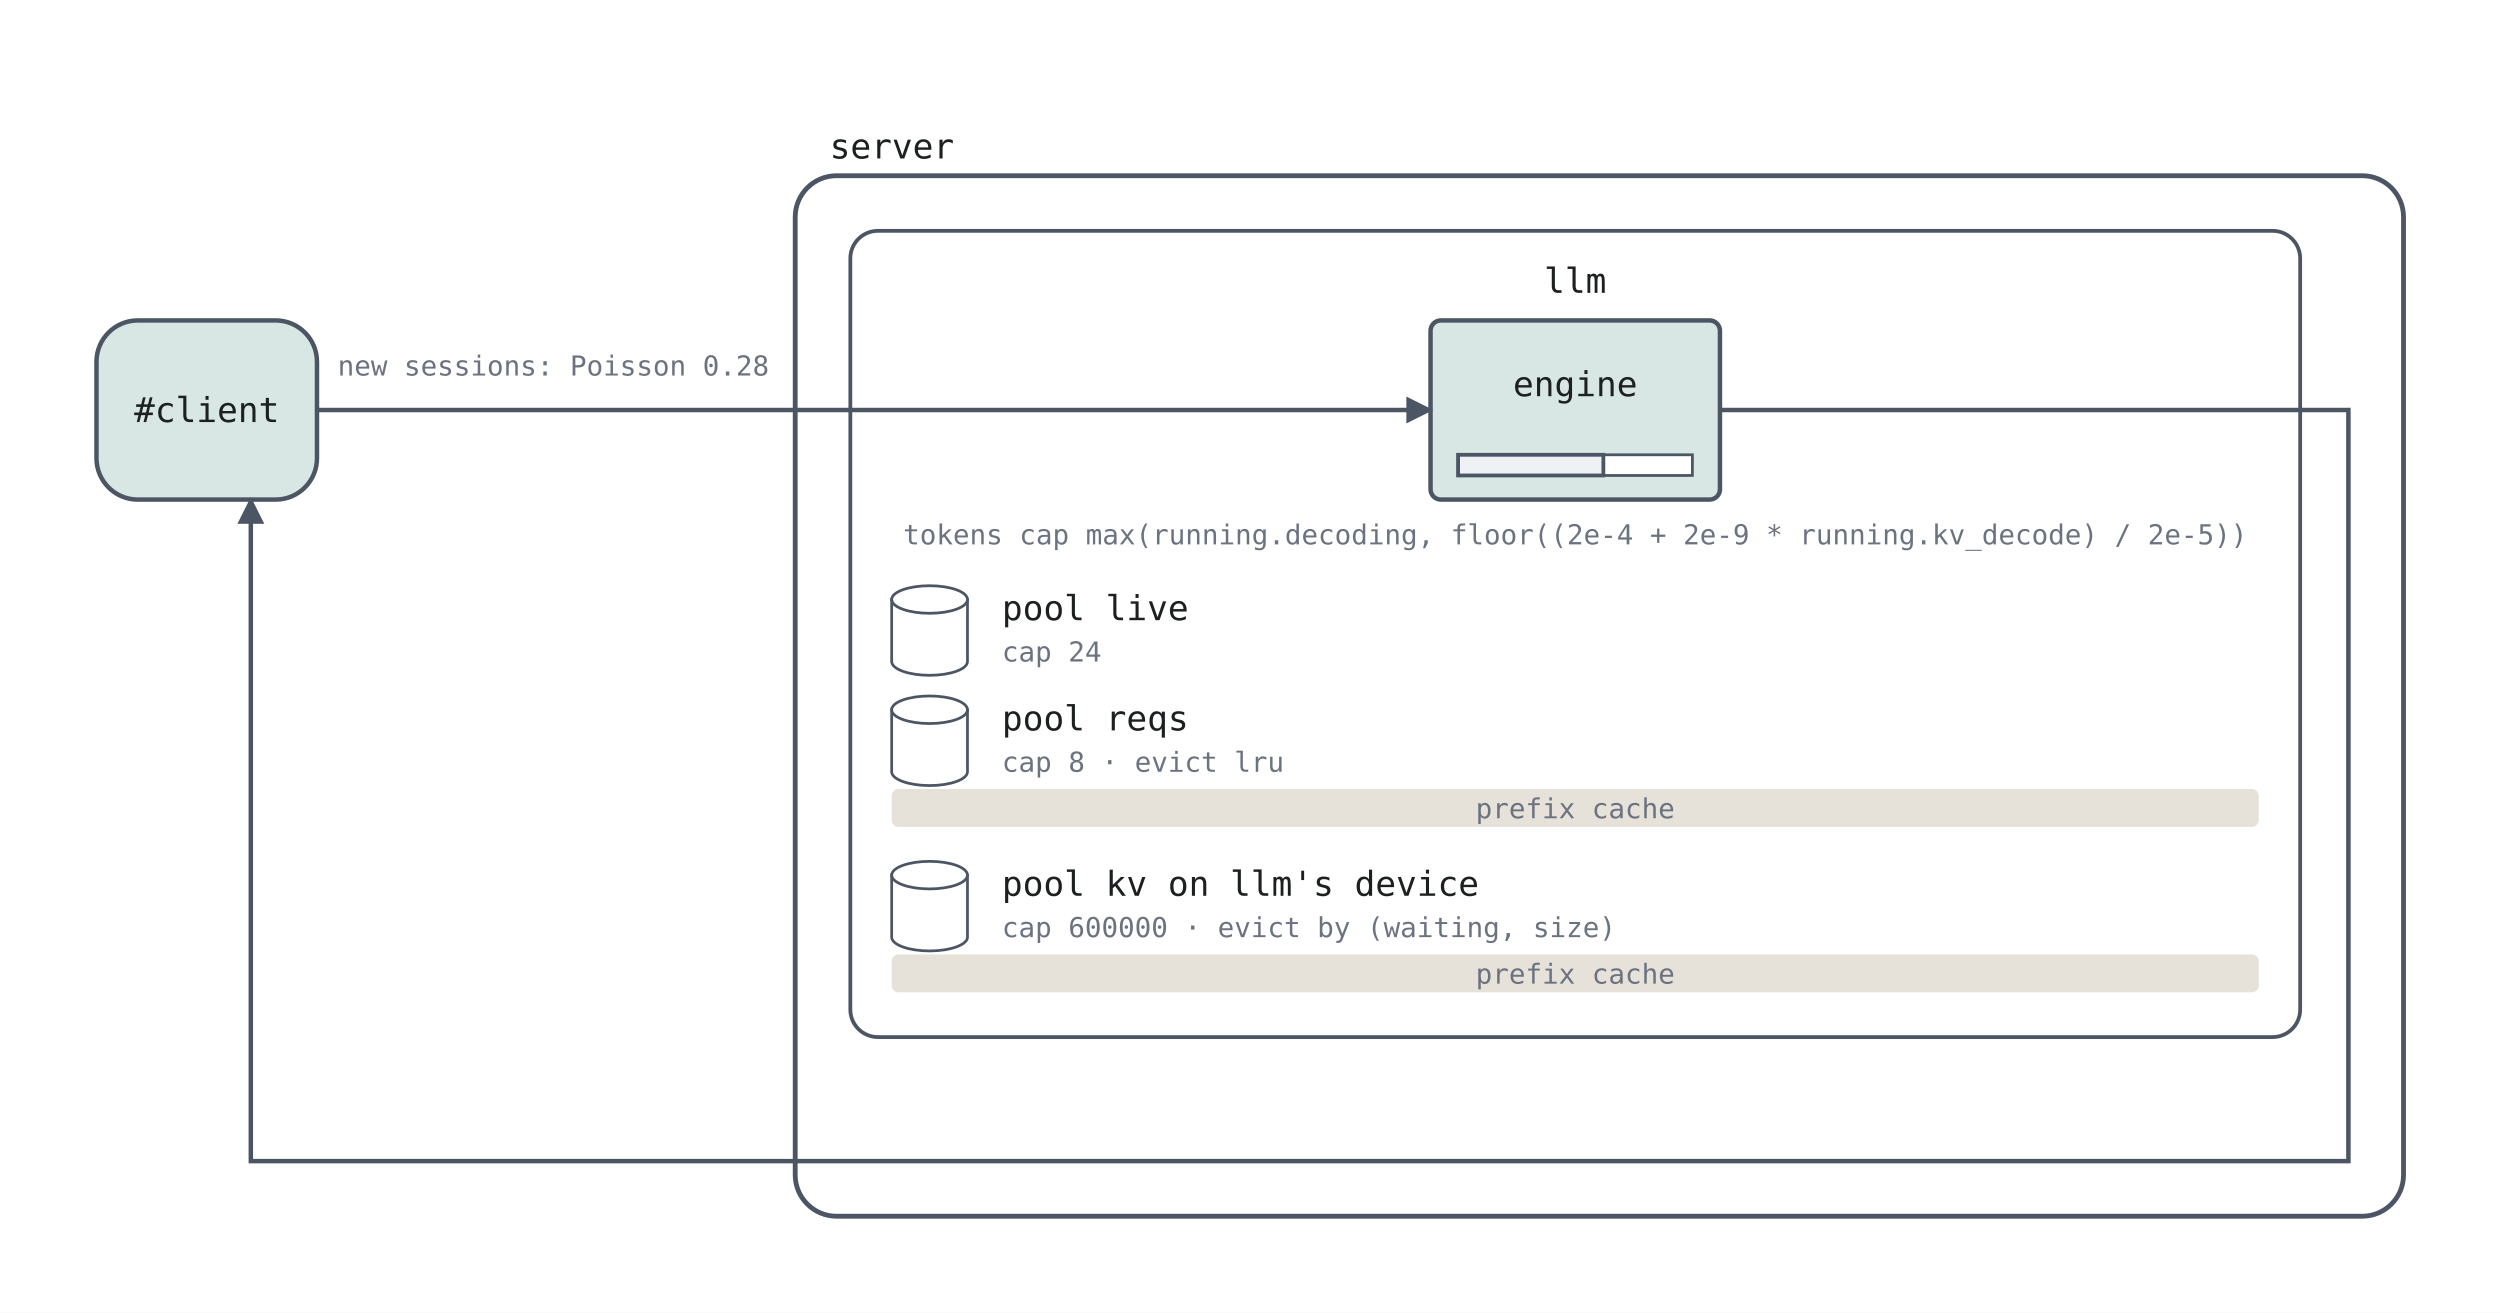
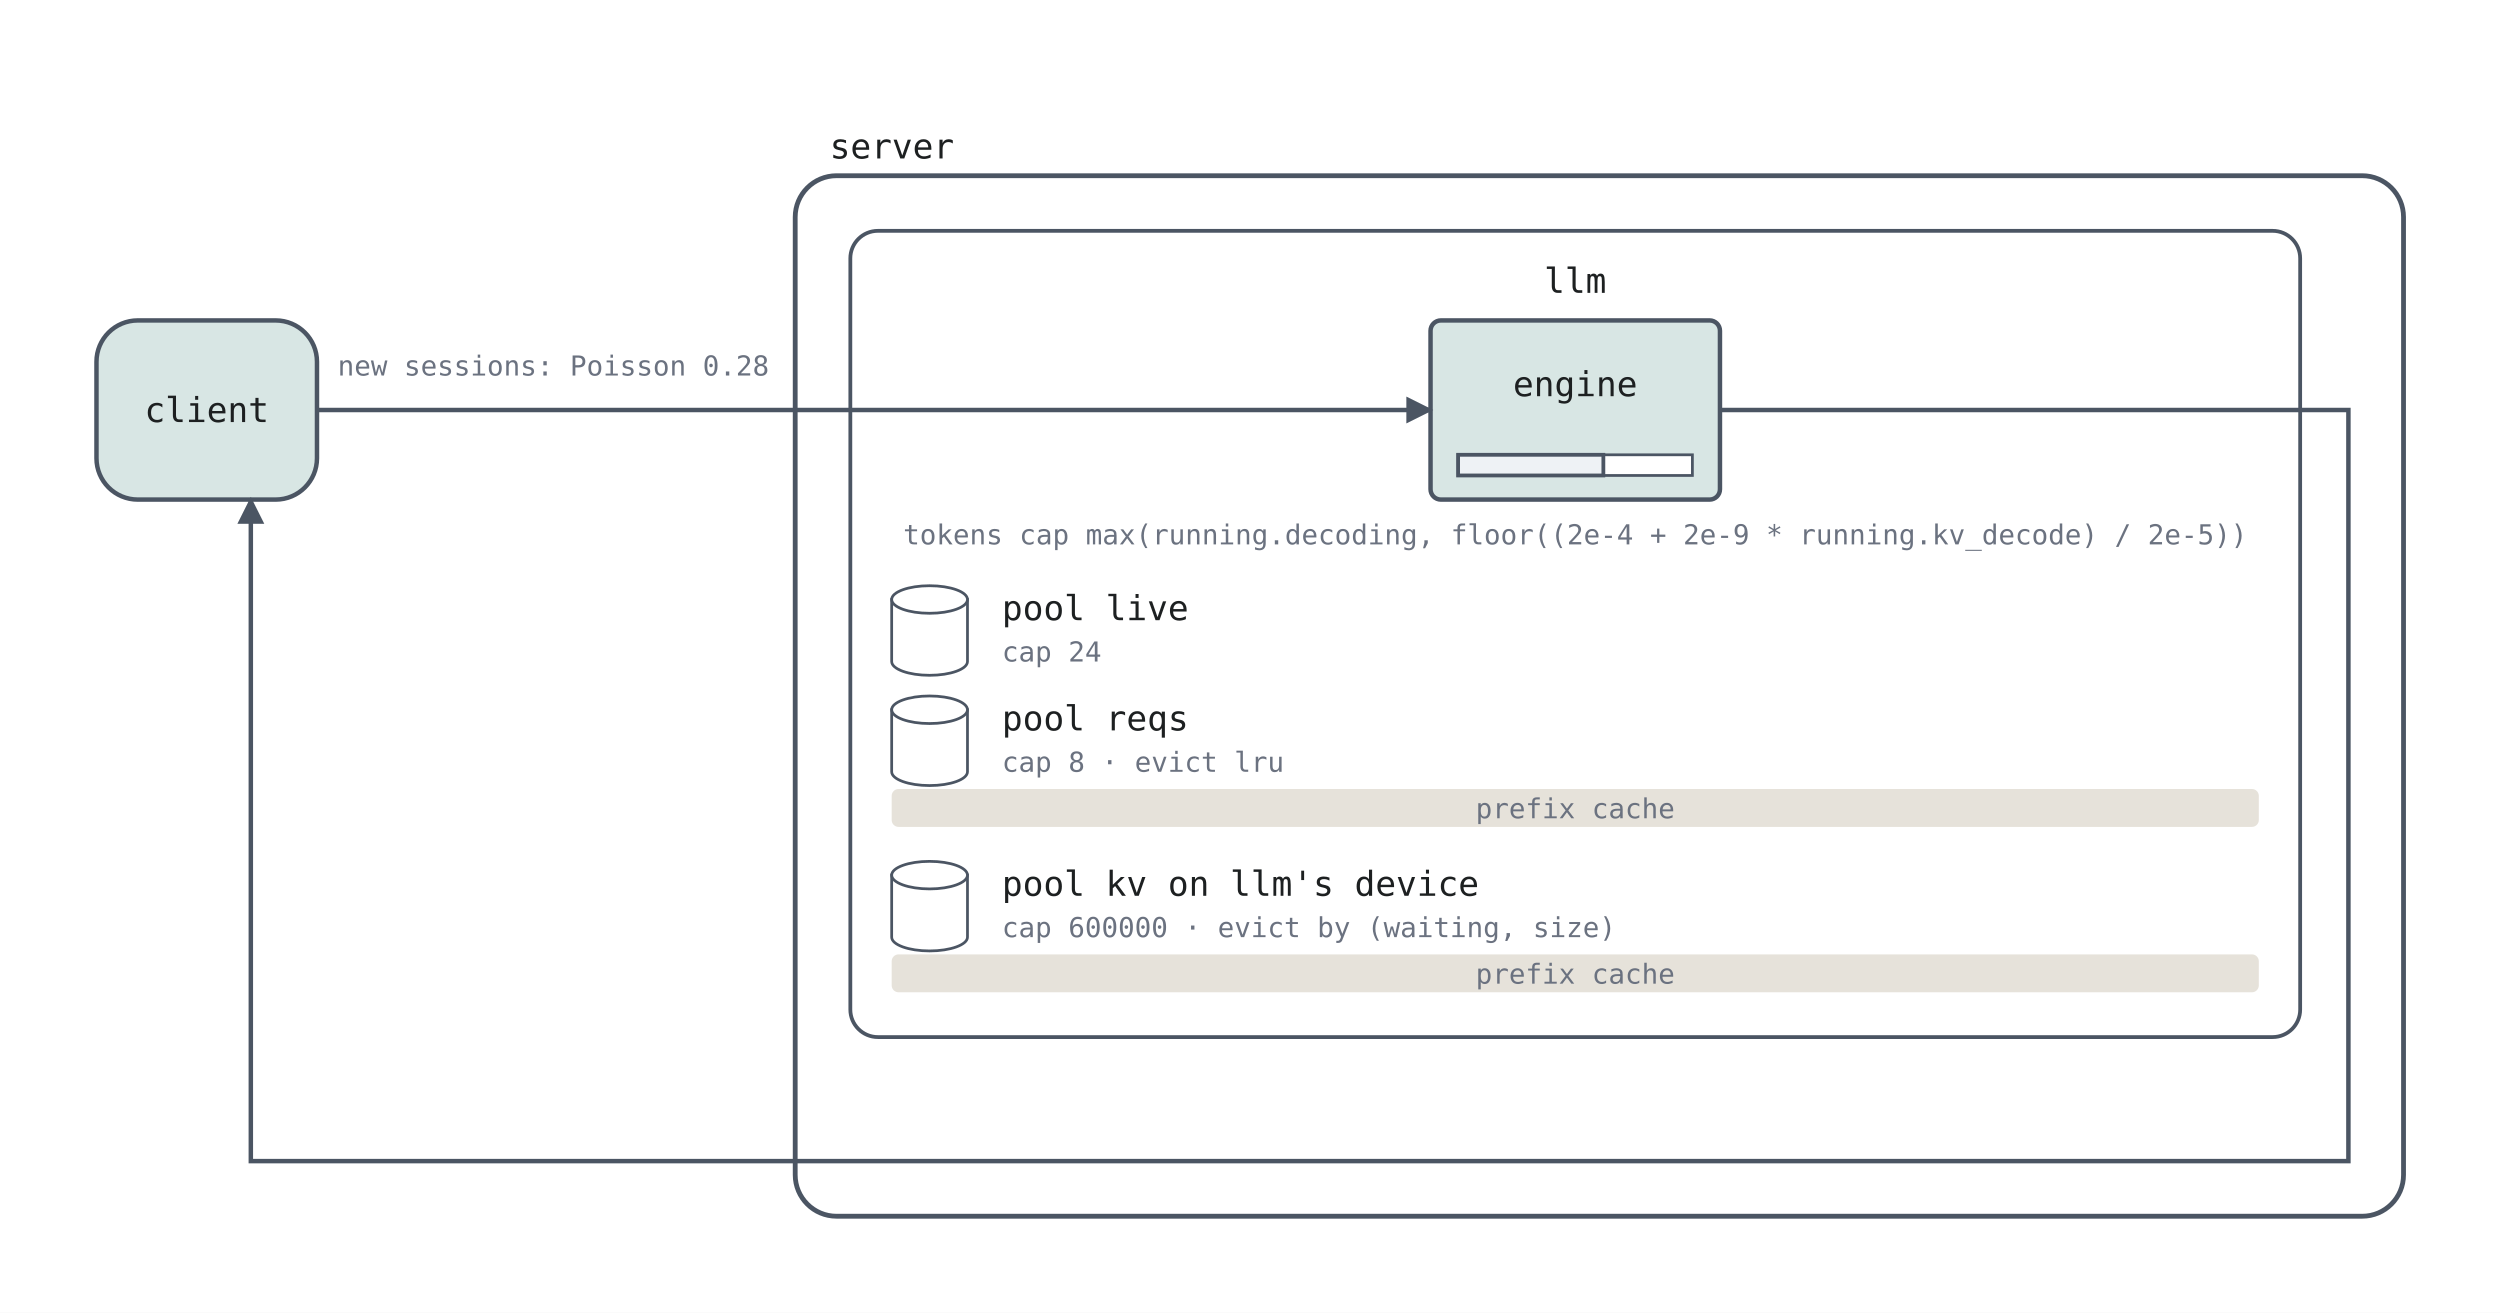
<svg xmlns="http://www.w3.org/2000/svg" width="725.6" height="381" viewBox="0 0 725.6 381" role="img">
  <style>
  text { font-family: ui-monospace, "SF Mono", Menlo, Consolas, monospace; }
  @media (prefers-color-scheme: dark) {
    text { fill: #e8e6e3; } text.dim { fill: #9aa4b2; }
    .bg { fill:#14171a }
    .solid { fill:#232a31;stroke:#b6bfcc }
    .cached { fill:#33302a }
    .instance { fill:#1a1f24;stroke:#b6bfcc }
    .frame { stroke:#b6bfcc }
    .server { stroke:#b6bfcc }
    .enclosure { stroke:#9aa4b2 }
    .station { fill:#26403d;stroke:#b6bfcc }
    .cell { fill:#14171a;stroke:#b6bfcc }
    .rail { stroke:#b6bfcc }
    .flow { stroke:#b6bfcc }
    .back { stroke:#b6bfcc }
    .poster { fill:#b6bfcc }
    .relation { stroke:#9aa4b2 }
  }
</style>
  <defs>
    <marker id="a" viewBox="0 0 10 10" refX="9" refY="5" markerWidth="6" markerHeight="6" orient="auto-start-reverse">
      <path d="M0 0 L10 5 L0 10 z" fill="context-stroke" />
    </marker>
  </defs>
  <rect class="bg" fill="#ffffff" x="0" y="0" width="725.6" height="381" />
  <rect class="server" fill="none" stroke="#4b5563" stroke-width="1.4" data-role="server" x="230.8" y="51" width="466.8" height="302" rx="12" />
  <rect class="frame" fill="none" stroke="#4b5563" stroke-width="1.1" x="246.8" y="67" width="420.8" height="234" rx="8" />
  <g data-pool="live" data-role="drum">
    <path class="cell" fill="#ffffff" stroke="#4b5563" stroke-width=".8" d="M 258.8 174 L 258.8 192 A 11 4 0 0 0 280.8 192 L 280.8 174 Z" />
    <ellipse class="cell" fill="#ffffff" stroke="#4b5563" stroke-width=".8" cx="269.8" cy="174" rx="11" ry="4" />
  </g>
  <text x="290.8" y="180" text-anchor="start" font-size="10" fill="#1d2021">pool live</text>
  <text x="290.8" y="192" text-anchor="start" font-size="8" fill="#6b7280" class="dim">cap 24</text>
  <g data-pool="reqs" data-role="drum">
    <path class="cell" fill="#ffffff" stroke="#4b5563" stroke-width=".8" d="M 258.8 206 L 258.8 224 A 11 4 0 0 0 280.8 224 L 280.8 206 Z" />
    <ellipse class="cell" fill="#ffffff" stroke="#4b5563" stroke-width=".8" cx="269.8" cy="206" rx="11" ry="4" />
  </g>
  <text x="290.8" y="212" text-anchor="start" font-size="10" fill="#1d2021">pool reqs</text>
  <text x="290.8" y="224" text-anchor="start" font-size="8" fill="#6b7280" class="dim">cap 8 · evict lru</text>
  <rect class="cached" fill="#e6e2da" stroke="none" x="258.8" y="229" width="396.8" height="11" rx="2" />
  <text x="457.2" y="237.5" text-anchor="middle" font-size="8" fill="#6b7280" class="dim">prefix cache</text>
  <g data-pool="kv" data-role="drum">
    <path class="cell" fill="#ffffff" stroke="#4b5563" stroke-width=".8" d="M 258.8 254 L 258.8 272 A 11 4 0 0 0 280.8 272 L 280.8 254 Z" />
    <ellipse class="cell" fill="#ffffff" stroke="#4b5563" stroke-width=".8" cx="269.8" cy="254" rx="11" ry="4" />
  </g>
  <text x="290.8" y="260" text-anchor="start" font-size="10" fill="#1d2021">pool kv on llm's device</text>
  <text x="290.8" y="272" text-anchor="start" font-size="8" fill="#6b7280" class="dim">cap 600000 · evict by (waiting, size)</text>
  <rect class="cached" fill="#e6e2da" stroke="none" x="258.8" y="277" width="396.8" height="11" rx="2" />
  <text x="457.2" y="285.5" text-anchor="middle" font-size="8" fill="#6b7280" class="dim">prefix cache</text>
  <g data-node="llm" data-stage="llm">
    <rect class="station" fill="#d8e6e4" stroke="#4b5563" stroke-width="1.3" x="415.2" y="93" width="84" height="52" rx="3" />
    <rect class="cell" fill="#ffffff" stroke="#4b5563" stroke-width=".8" x="423.2" y="132" width="68" height="6" />
    <rect class="solid" fill="#eef2f5" stroke="#4b5563" stroke-width="1.1" data-role="budget" x="423.2" y="132" width="42.16" height="6" />
    <text x="457.2" y="115" text-anchor="middle" font-size="10" fill="#1d2021">engine</text>
  </g>
  <text x="457.2" y="85" text-anchor="middle" font-size="10" fill="#1d2021">llm</text>
  <text x="457.2" y="158" text-anchor="middle" font-size="8" fill="#6b7280" class="dim">tokens cap max(running.decoding, floor((2e-4 + 2e-9 * running.kv_decode) / 2e-5))</text>
  <g data-node="#client" data-role="client">
    <rect class="station" fill="#d8e6e4" stroke="#4b5563" stroke-width="1.3" x="28" y="93" width="64" height="52" rx="12" />
-     <text x="60" y="122.5" text-anchor="middle" font-size="10" fill="#1d2021">#client</text>
+     <text x="60" y="122.5" text-anchor="middle" font-size="10" fill="#1d2021">client</text>
  </g>
  <path class="flow" fill="none" stroke="#4b5563" stroke-width="1.3" data-role="arrival" data-from="#client" data-to="llm" d="M92 119 L415.2 119" marker-end="url(#a)" />
  <text x="98" y="109" text-anchor="start" font-size="8" fill="#6b7280" class="dim">new sessions: Poisson 0.28</text>
  <path class="flow" fill="none" stroke="#4b5563" stroke-width="1.3" data-role="exit" data-from="llm" data-to="#client" d="M499.2 119 L681.6 119 L681.6 337 L72.8 337 L72.8 145" marker-end="url(#a)" />
  <text x="240.8" y="46" text-anchor="start" font-size="10" fill="#1d2021">server</text>
</svg>
